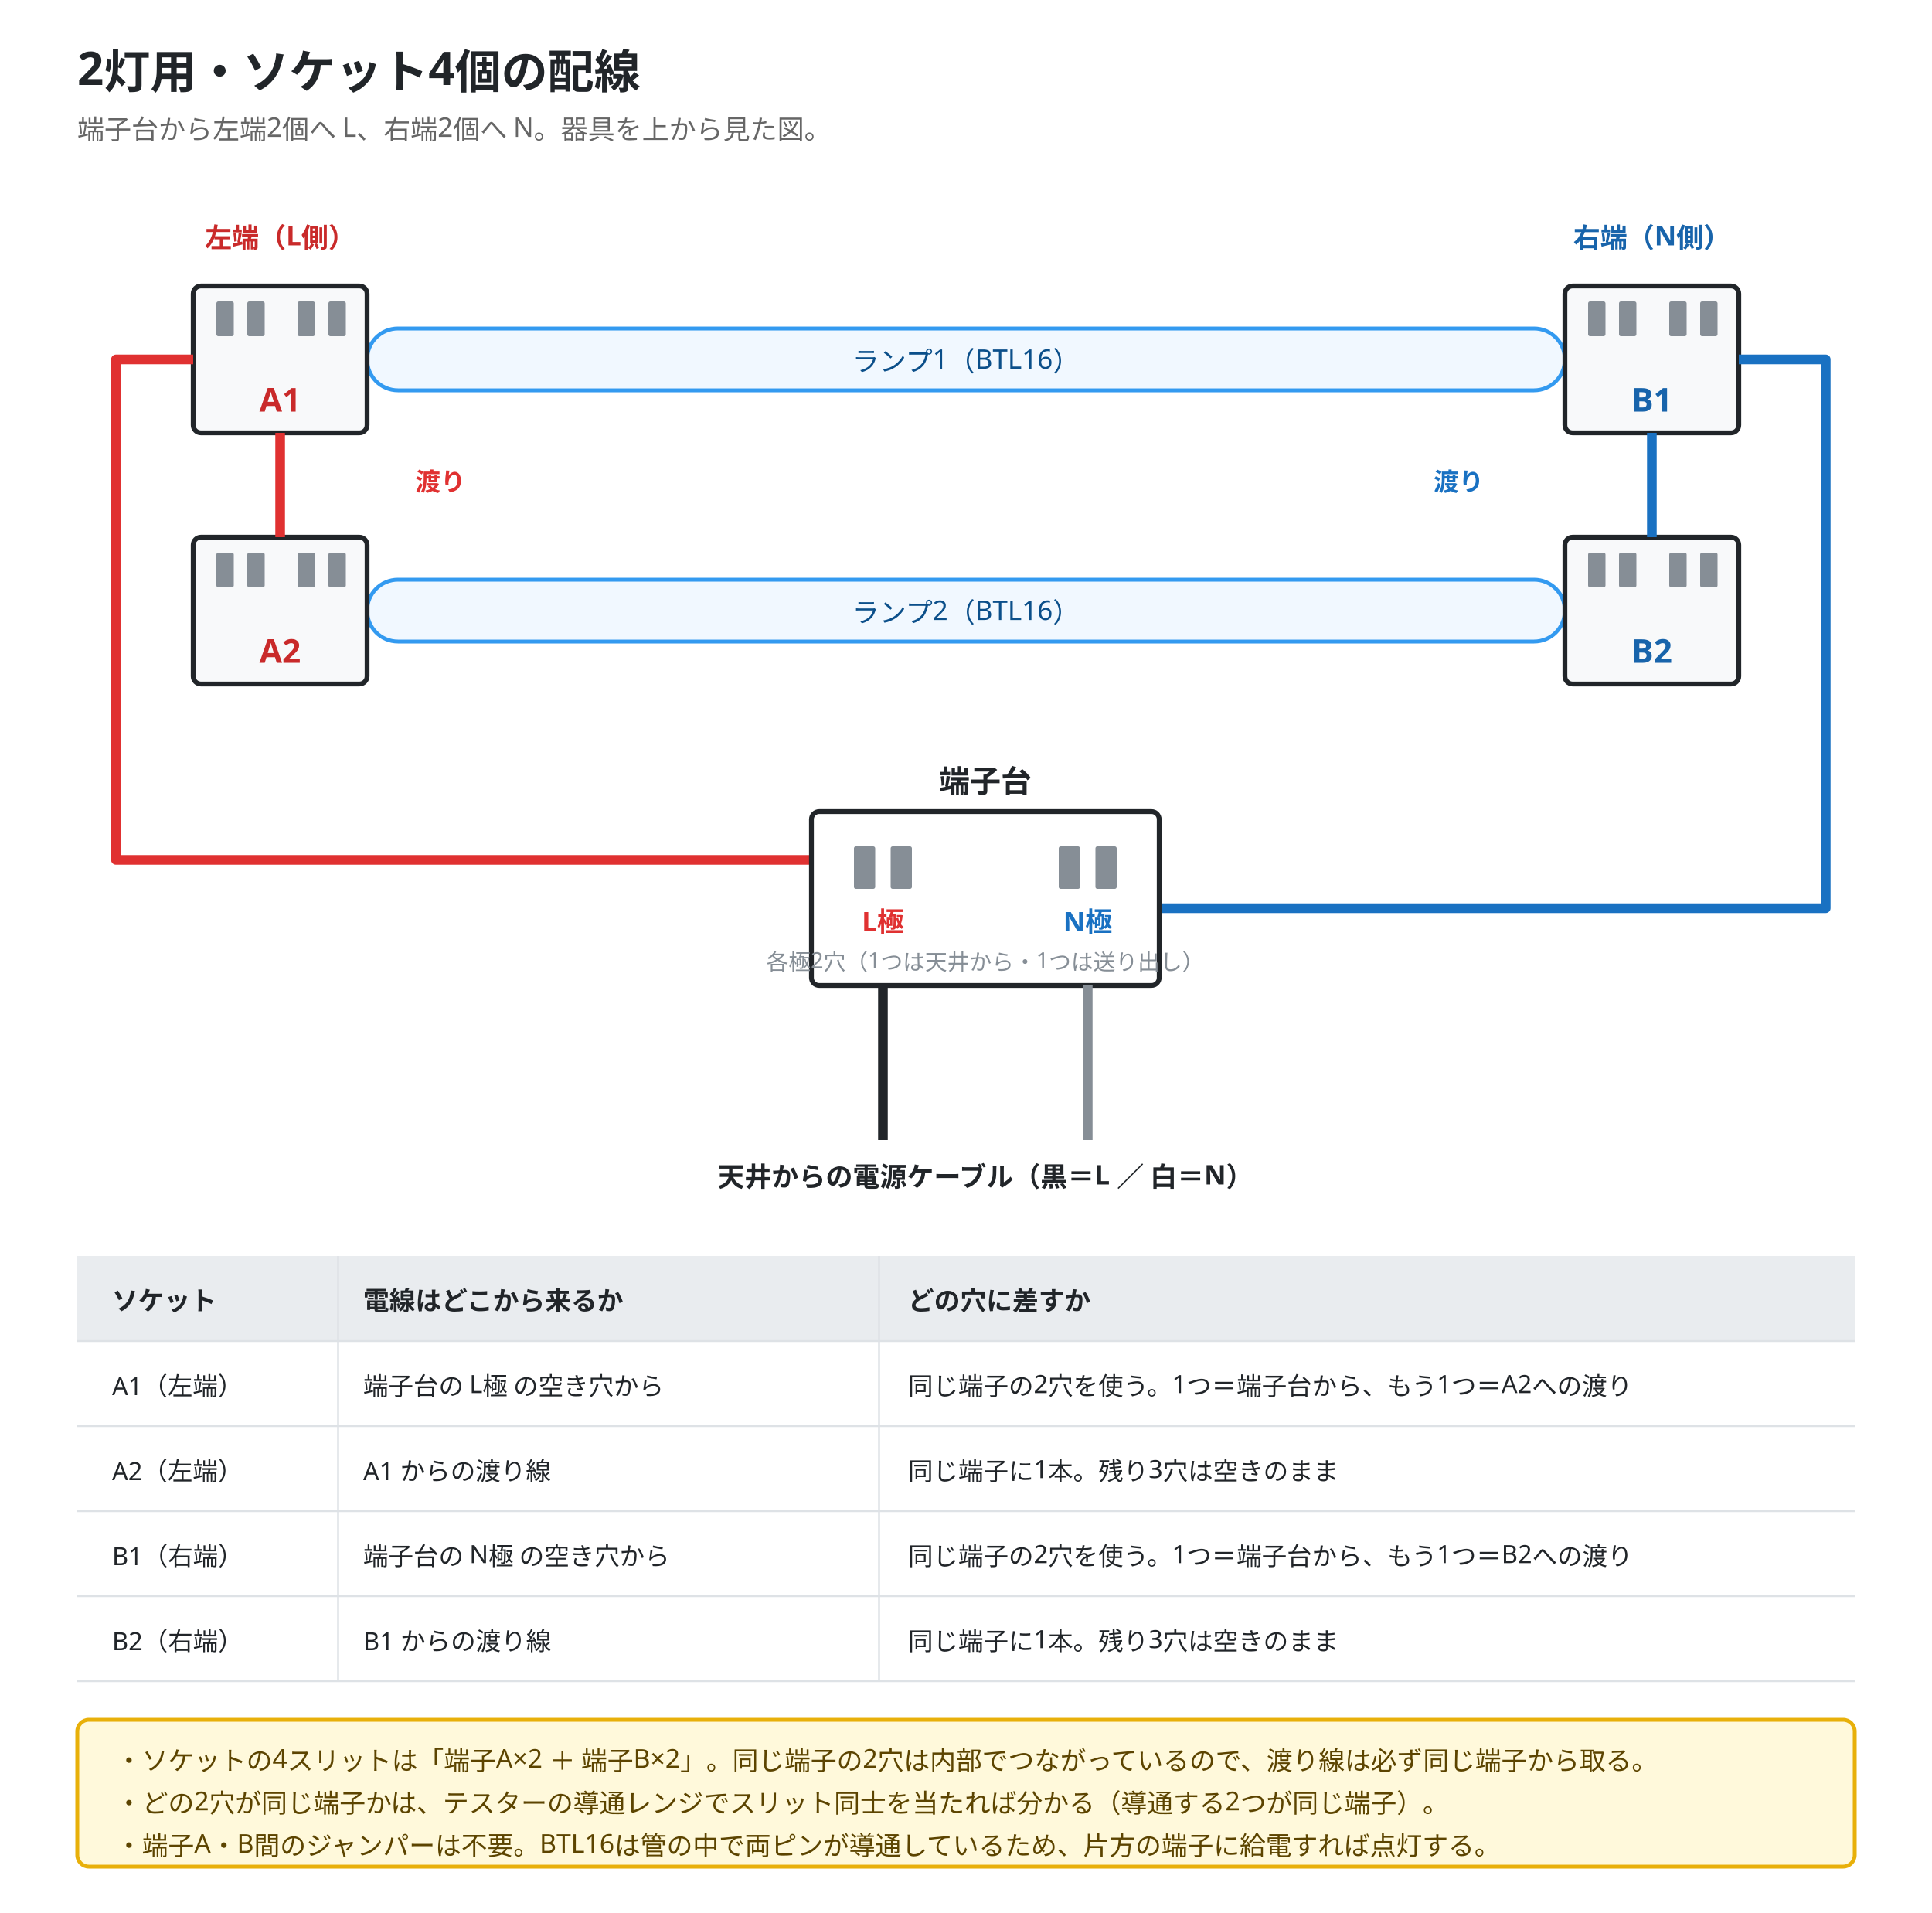
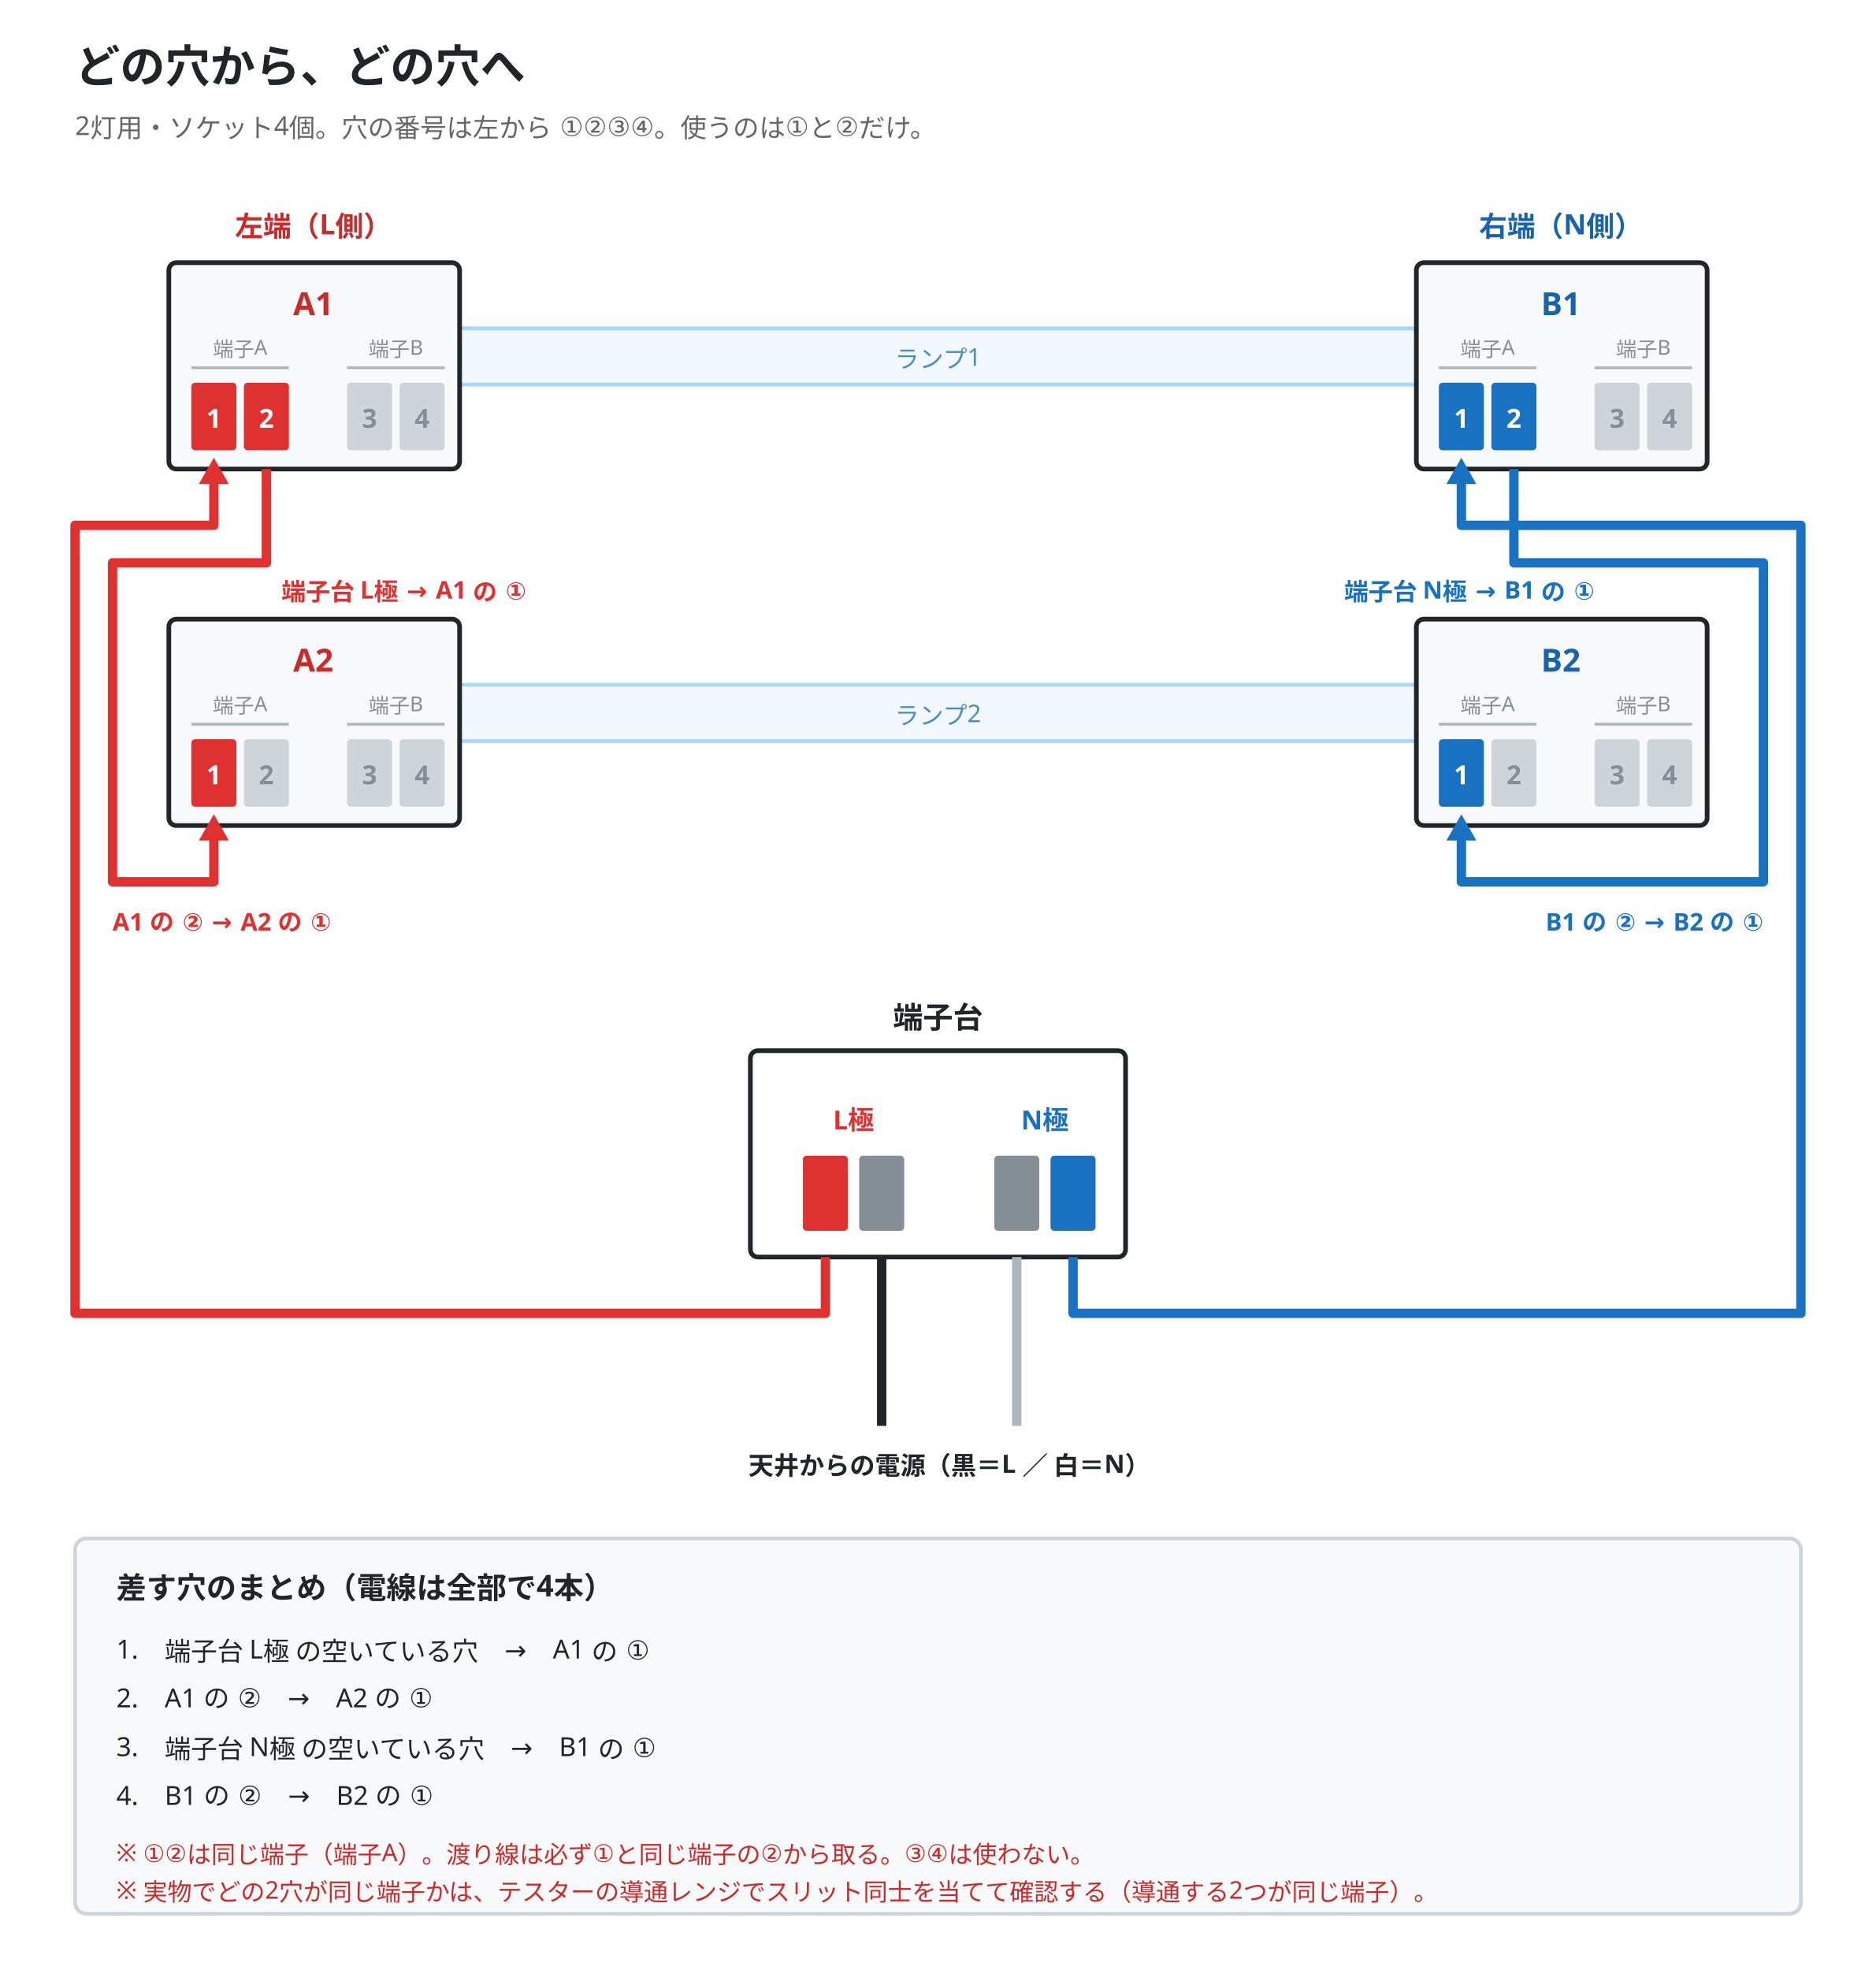
- <svg xmlns="http://www.w3.org/2000/svg" viewBox="0 0 1000 990" width="1000" height="990" font-family="Hiragino Sans, Hiragino Kaku Gothic ProN, Yu Gothic, Meiryo, sans-serif">
-   <rect width="1000" height="990" fill="#FFFFFF" />
-   <text x="40" y="44" font-size="24" font-weight="bold" fill="#212529">2灯用・ソケット4個の配線</text>
-   <text x="40" y="72" font-size="14" fill="#666666">端子台から左端2個へ L、右端2個へ N。器具を上から見た図。</text>
-   <rect x="190" y="170" width="620" height="32" rx="16" fill="#F1F8FF" stroke="#339AF0" stroke-width="2" />
-   <text x="500" y="192" font-size="14" text-anchor="middle" fill="#0B4F8A">ランプ1（BTL16）</text>
-   <rect x="190" y="300" width="620" height="32" rx="16" fill="#F1F8FF" stroke="#339AF0" stroke-width="2" />
-   <text x="500" y="322" font-size="14" text-anchor="middle" fill="#0B4F8A">ランプ2（BTL16）</text>
-   <g stroke="#212529" stroke-width="2.5" fill="#F8F9FA">
-     <rect x="100" y="148" width="90" height="76" rx="4" />
-     <rect x="100" y="278" width="90" height="76" rx="4" />
-     <rect x="810" y="148" width="90" height="76" rx="4" />
-     <rect x="810" y="278" width="90" height="76" rx="4" />
+ <svg xmlns="http://www.w3.org/2000/svg" viewBox="0 0 1000 1050" width="1000" height="1050" font-family="Hiragino Sans, Hiragino Kaku Gothic ProN, Yu Gothic, Meiryo, sans-serif">
+   <rect width="1000" height="1050" fill="#FFFFFF" />
+   <text x="40" y="44" font-size="24" font-weight="bold" fill="#212529">どの穴から、どの穴へ</text>
+   <text x="40" y="72" font-size="14" fill="#666666">2灯用・ソケット4個。穴の番号は左から ①②③④。使うのは①と②だけ。</text>
+   <text x="167" y="126" font-size="15" font-weight="bold" text-anchor="middle" fill="#C92A2A">左端（L側）</text>
+   <text x="832" y="126" font-size="15" font-weight="bold" text-anchor="middle" fill="#1864AB">右端（N側）</text>
+   <rect x="245" y="175" width="510" height="30" fill="#F1F8FF" stroke="#A5D8FF" stroke-width="2" />
+   <text x="500" y="196" font-size="13" text-anchor="middle" fill="#4C8EBB">ランプ1</text>
+   <rect x="245" y="365" width="510" height="30" fill="#F1F8FF" stroke="#A5D8FF" stroke-width="2" />
+   <text x="500" y="386" font-size="13" text-anchor="middle" fill="#4C8EBB">ランプ2</text>
+   <g>
+     <rect x="90" y="140" width="155" height="110" rx="4" fill="#F8F9FA" stroke="#212529" stroke-width="2.5" />
+     <text x="167" y="168" font-size="17" font-weight="bold" text-anchor="middle" fill="#C92A2A">A1</text>
+     <text x="128" y="190" font-size="11" text-anchor="middle" fill="#868E96">端子A</text>
+     <text x="211" y="190" font-size="11" text-anchor="middle" fill="#868E96">端子B</text>
+     <line x1="102" y1="196" x2="154" y2="196" stroke="#ADB5BD" stroke-width="1.5" />
+     <line x1="185" y1="196" x2="237" y2="196" stroke="#ADB5BD" stroke-width="1.5" />
+     <rect x="102" y="204" width="24" height="36" rx="2" fill="#E03131" />
+     <rect x="130" y="204" width="24" height="36" rx="2" fill="#E03131" />
+     <rect x="185" y="204" width="24" height="36" rx="2" fill="#CED4DA" />
+     <rect x="213" y="204" width="24" height="36" rx="2" fill="#CED4DA" />
+     <g font-size="14" font-weight="bold" text-anchor="middle">
+       <text x="114" y="228" fill="#FFFFFF">1</text>
+       <text x="142" y="228" fill="#FFFFFF">2</text>
+       <text x="197" y="228" fill="#868E96">3</text>
+       <text x="225" y="228" fill="#868E96">4</text>
+     </g>
  </g>
-   <g fill="#868E96">
-     <rect x="112" y="156" width="9" height="18" rx="1" />
-     <rect x="128" y="156" width="9" height="18" rx="1" />
-     <rect x="154" y="156" width="9" height="18" rx="1" />
-     <rect x="170" y="156" width="9" height="18" rx="1" />
-     <rect x="112" y="286" width="9" height="18" rx="1" />
-     <rect x="128" y="286" width="9" height="18" rx="1" />
-     <rect x="154" y="286" width="9" height="18" rx="1" />
-     <rect x="170" y="286" width="9" height="18" rx="1" />
-     <rect x="822" y="156" width="9" height="18" rx="1" />
-     <rect x="838" y="156" width="9" height="18" rx="1" />
-     <rect x="864" y="156" width="9" height="18" rx="1" />
-     <rect x="880" y="156" width="9" height="18" rx="1" />
-     <rect x="822" y="286" width="9" height="18" rx="1" />
-     <rect x="838" y="286" width="9" height="18" rx="1" />
-     <rect x="864" y="286" width="9" height="18" rx="1" />
-     <rect x="880" y="286" width="9" height="18" rx="1" />
+   <g>
+     <rect x="90" y="330" width="155" height="110" rx="4" fill="#F8F9FA" stroke="#212529" stroke-width="2.5" />
+     <text x="167" y="358" font-size="17" font-weight="bold" text-anchor="middle" fill="#C92A2A">A2</text>
+     <text x="128" y="380" font-size="11" text-anchor="middle" fill="#868E96">端子A</text>
+     <text x="211" y="380" font-size="11" text-anchor="middle" fill="#868E96">端子B</text>
+     <line x1="102" y1="386" x2="154" y2="386" stroke="#ADB5BD" stroke-width="1.5" />
+     <line x1="185" y1="386" x2="237" y2="386" stroke="#ADB5BD" stroke-width="1.5" />
+     <rect x="102" y="394" width="24" height="36" rx="2" fill="#E03131" />
+     <rect x="130" y="394" width="24" height="36" rx="2" fill="#CED4DA" />
+     <rect x="185" y="394" width="24" height="36" rx="2" fill="#CED4DA" />
+     <rect x="213" y="394" width="24" height="36" rx="2" fill="#CED4DA" />
+     <g font-size="14" font-weight="bold" text-anchor="middle">
+       <text x="114" y="418" fill="#FFFFFF">1</text>
+       <text x="142" y="418" fill="#868E96">2</text>
+       <text x="197" y="418" fill="#868E96">3</text>
+       <text x="225" y="418" fill="#868E96">4</text>
+     </g>
  </g>
-   <g font-size="17" font-weight="bold" text-anchor="middle">
-     <text x="145" y="213" fill="#C92A2A">A1</text>
-     <text x="145" y="343" fill="#C92A2A">A2</text>
-     <text x="855" y="213" fill="#1864AB">B1</text>
-     <text x="855" y="343" fill="#1864AB">B2</text>
+   <g>
+     <rect x="755" y="140" width="155" height="110" rx="4" fill="#F8F9FA" stroke="#212529" stroke-width="2.5" />
+     <text x="832" y="168" font-size="17" font-weight="bold" text-anchor="middle" fill="#1864AB">B1</text>
+     <text x="793" y="190" font-size="11" text-anchor="middle" fill="#868E96">端子A</text>
+     <text x="876" y="190" font-size="11" text-anchor="middle" fill="#868E96">端子B</text>
+     <line x1="767" y1="196" x2="819" y2="196" stroke="#ADB5BD" stroke-width="1.5" />
+     <line x1="850" y1="196" x2="902" y2="196" stroke="#ADB5BD" stroke-width="1.5" />
+     <rect x="767" y="204" width="24" height="36" rx="2" fill="#1971C2" />
+     <rect x="795" y="204" width="24" height="36" rx="2" fill="#1971C2" />
+     <rect x="850" y="204" width="24" height="36" rx="2" fill="#CED4DA" />
+     <rect x="878" y="204" width="24" height="36" rx="2" fill="#CED4DA" />
+     <g font-size="14" font-weight="bold" text-anchor="middle">
+       <text x="779" y="228" fill="#FFFFFF">1</text>
+       <text x="807" y="228" fill="#FFFFFF">2</text>
+       <text x="862" y="228" fill="#868E96">3</text>
+       <text x="890" y="228" fill="#868E96">4</text>
+     </g>
  </g>
-   <text x="145" y="128" font-size="14" font-weight="bold" text-anchor="middle" fill="#C92A2A">左端（L側）</text>
-   <text x="855" y="128" font-size="14" font-weight="bold" text-anchor="middle" fill="#1864AB">右端（N側）</text>
-   <path d="M420 445 H60 V186 H100" fill="none" stroke="#E03131" stroke-width="5" stroke-linejoin="round" />
-   <path d="M145 224 V278" fill="none" stroke="#E03131" stroke-width="5" />
-   <text x="215" y="254" font-size="13" font-weight="bold" fill="#E03131">渡り</text>
-   <path d="M600 470 H945 V186 H900" fill="none" stroke="#1971C2" stroke-width="5" stroke-linejoin="round" />
-   <path d="M855 224 V278" fill="none" stroke="#1971C2" stroke-width="5" />
-   <text x="742" y="254" font-size="13" font-weight="bold" fill="#1971C2">渡り</text>
-   <rect x="420" y="420" width="180" height="90" rx="4" fill="#FFFFFF" stroke="#212529" stroke-width="2.5" />
-   <text x="510" y="410" font-size="16" font-weight="bold" text-anchor="middle" fill="#212529">端子台</text>
-   <g fill="#868E96">
-     <rect x="442" y="438" width="11" height="22" rx="1" />
-     <rect x="461" y="438" width="11" height="22" rx="1" />
-     <rect x="548" y="438" width="11" height="22" rx="1" />
-     <rect x="567" y="438" width="11" height="22" rx="1" />
+   <g>
+     <rect x="755" y="330" width="155" height="110" rx="4" fill="#F8F9FA" stroke="#212529" stroke-width="2.5" />
+     <text x="832" y="358" font-size="17" font-weight="bold" text-anchor="middle" fill="#1864AB">B2</text>
+     <text x="793" y="380" font-size="11" text-anchor="middle" fill="#868E96">端子A</text>
+     <text x="876" y="380" font-size="11" text-anchor="middle" fill="#868E96">端子B</text>
+     <line x1="767" y1="386" x2="819" y2="386" stroke="#ADB5BD" stroke-width="1.5" />
+     <line x1="850" y1="386" x2="902" y2="386" stroke="#ADB5BD" stroke-width="1.5" />
+     <rect x="767" y="394" width="24" height="36" rx="2" fill="#1971C2" />
+     <rect x="795" y="394" width="24" height="36" rx="2" fill="#CED4DA" />
+     <rect x="850" y="394" width="24" height="36" rx="2" fill="#CED4DA" />
+     <rect x="878" y="394" width="24" height="36" rx="2" fill="#CED4DA" />
+     <g font-size="14" font-weight="bold" text-anchor="middle">
+       <text x="779" y="418" fill="#FFFFFF">1</text>
+       <text x="807" y="418" fill="#868E96">2</text>
+       <text x="862" y="418" fill="#868E96">3</text>
+       <text x="890" y="418" fill="#868E96">4</text>
+     </g>
  </g>
-   <text x="457" y="482" font-size="14" font-weight="bold" text-anchor="middle" fill="#E03131">L極</text>
-   <text x="563" y="482" font-size="14" font-weight="bold" text-anchor="middle" fill="#1971C2">N極</text>
-   <text x="510" y="502" font-size="11.5" text-anchor="middle" fill="#868E96">各極2穴（1つは天井から・1つは送り出し）</text>
-   <path d="M457 590 V510" fill="none" stroke="#212529" stroke-width="5" />
-   <path d="M563 590 V510" fill="none" stroke="#868E96" stroke-width="5" />
-   <text x="510" y="614" font-size="14" font-weight="bold" text-anchor="middle" fill="#212529">天井からの電源ケーブル（黒＝L ／ 白＝N）</text>
-   <rect x="40" y="650" width="920" height="44" fill="#E9ECEF" />
-   <g font-size="13.5" font-weight="bold" fill="#212529">
-     <text x="58" y="678">ソケット</text>
-     <text x="188" y="678">電線はどこから来るか</text>
-     <text x="470" y="678">どの穴に差すか</text>
+   <text x="500" y="548" font-size="16" font-weight="bold" text-anchor="middle" fill="#212529">端子台</text>
+   <rect x="400" y="560" width="200" height="110" rx="4" fill="#FFFFFF" stroke="#212529" stroke-width="2.5" />
+   <text x="455" y="602" font-size="14" font-weight="bold" text-anchor="middle" fill="#E03131">L極</text>
+   <text x="557" y="602" font-size="14" font-weight="bold" text-anchor="middle" fill="#1971C2">N極</text>
+   <rect x="428" y="616" width="24" height="40" rx="2" fill="#E03131" />
+   <rect x="458" y="616" width="24" height="40" rx="2" fill="#868E96" />
+   <rect x="530" y="616" width="24" height="40" rx="2" fill="#868E96" />
+   <rect x="560" y="616" width="24" height="40" rx="2" fill="#1971C2" />
+   <path d="M470 670 V760" fill="none" stroke="#212529" stroke-width="5" />
+   <path d="M542 670 V760" fill="none" stroke="#ADB5BD" stroke-width="5" />
+   <text x="506" y="786" font-size="13.5" font-weight="bold" text-anchor="middle" fill="#212529">天井からの電源（黒＝L ／ 白＝N）</text>
+   <path d="M440 670 V700 H40 V280 H114 V252" fill="none" stroke="#E03131" stroke-width="5" stroke-linejoin="round" />
+   <path d="M114 244 l-8 14 h16 Z" fill="#E03131" />
+   <path d="M142 250 V300 H60 V470 H114 V442" fill="none" stroke="#E03131" stroke-width="5" stroke-linejoin="round" />
+   <path d="M114 434 l-8 14 h16 Z" fill="#E03131" />
+   <text x="150" y="320" font-size="13" font-weight="bold" fill="#E03131">端子台 L極 → A1 の ①</text>
+   <text x="60" y="496" font-size="13" font-weight="bold" fill="#E03131">A1 の ② → A2 の ①</text>
+   <path d="M572 670 V700 H960 V280 H779 V252" fill="none" stroke="#1971C2" stroke-width="5" stroke-linejoin="round" />
+   <path d="M779 244 l-8 14 h16 Z" fill="#1971C2" />
+   <path d="M807 250 V300 H940 V470 H779 V442" fill="none" stroke="#1971C2" stroke-width="5" stroke-linejoin="round" />
+   <path d="M779 434 l-8 14 h16 Z" fill="#1971C2" />
+   <text x="850" y="320" font-size="13" font-weight="bold" text-anchor="end" fill="#1971C2">端子台 N極 → B1 の ①</text>
+   <text x="940" y="496" font-size="13" font-weight="bold" text-anchor="end" fill="#1971C2">B1 の ② → B2 の ①</text>
+   <rect x="40" y="820" width="920" height="200" rx="6" fill="#F8F9FA" stroke="#CED4DA" stroke-width="2" />
+   <text x="62" y="852" font-size="16" font-weight="bold" fill="#212529">差す穴のまとめ（電線は全部で4本）</text>
+   <g font-size="14" fill="#212529">
+     <text x="62" y="884">1.　端子台 L極 の空いている穴　→　A1 の ①</text>
+     <text x="62" y="910">2.　A1 の ②　→　A2 の ①</text>
+     <text x="62" y="936">3.　端子台 N極 の空いている穴　→　B1 の ①</text>
+     <text x="62" y="962">4.　B1 の ②　→　B2 の ①</text>
  </g>
-   <g font-size="13" fill="#212529">
-     <text x="58" y="722">A1（左端）</text>
-     <text x="188" y="722">端子台の L極 の空き穴から</text>
-     <text x="470" y="722">同じ端子の2穴を使う。1つ＝端子台から、もう1つ＝A2への渡り</text>
-     <text x="58" y="766">A2（左端）</text>
-     <text x="188" y="766">A1 からの渡り線</text>
-     <text x="470" y="766">同じ端子に1本。残り3穴は空きのまま</text>
-     <text x="58" y="810">B1（右端）</text>
-     <text x="188" y="810">端子台の N極 の空き穴から</text>
-     <text x="470" y="810">同じ端子の2穴を使う。1つ＝端子台から、もう1つ＝B2への渡り</text>
-     <text x="58" y="854">B2（右端）</text>
-     <text x="188" y="854">B1 からの渡り線</text>
-     <text x="470" y="854">同じ端子に1本。残り3穴は空きのまま</text>
-   </g>
-   <g stroke="#DEE2E6" stroke-width="1">
-     <line x1="40" y1="694" x2="960" y2="694" />
-     <line x1="40" y1="738" x2="960" y2="738" />
-     <line x1="40" y1="782" x2="960" y2="782" />
-     <line x1="40" y1="826" x2="960" y2="826" />
-     <line x1="40" y1="870" x2="960" y2="870" />
-   </g>
-   <line x1="175" y1="650" x2="175" y2="870" stroke="#DEE2E6" stroke-width="1" />
-   <line x1="455" y1="650" x2="455" y2="870" stroke="#DEE2E6" stroke-width="1" />
-   <rect x="40" y="890" width="920" height="76" rx="6" fill="#FFF9DB" stroke="#E8B00A" stroke-width="2" />
-   <text x="60" y="916" font-size="13.5" fill="#5C4400">・ソケットの4スリットは「端子A×2 ＋ 端子B×2」。同じ端子の2穴は内部でつながっているので、渡り線は必ず同じ端子から取る。</text>
-   <text x="60" y="938" font-size="13.5" fill="#5C4400">・どの2穴が同じ端子かは、テスターの導通レンジでスリット同士を当たれば分かる（導通する2つが同じ端子）。</text>
-   <text x="60" y="960" font-size="13.5" fill="#5C4400">・端子A・B間のジャンパーは不要。BTL16は管の中で両ピンが導通しているため、片方の端子に給電すれば点灯する。</text>
+   <text x="62" y="992" font-size="13" fill="#C92A2A">※ ①②は同じ端子（端子A）。渡り線は必ず①と同じ端子の②から取る。③④は使わない。</text>
+   <text x="62" y="1012" font-size="13" fill="#C92A2A">※ 実物でどの2穴が同じ端子かは、テスターの導通レンジでスリット同士を当てて確認する（導通する2つが同じ端子）。</text>
</svg>
